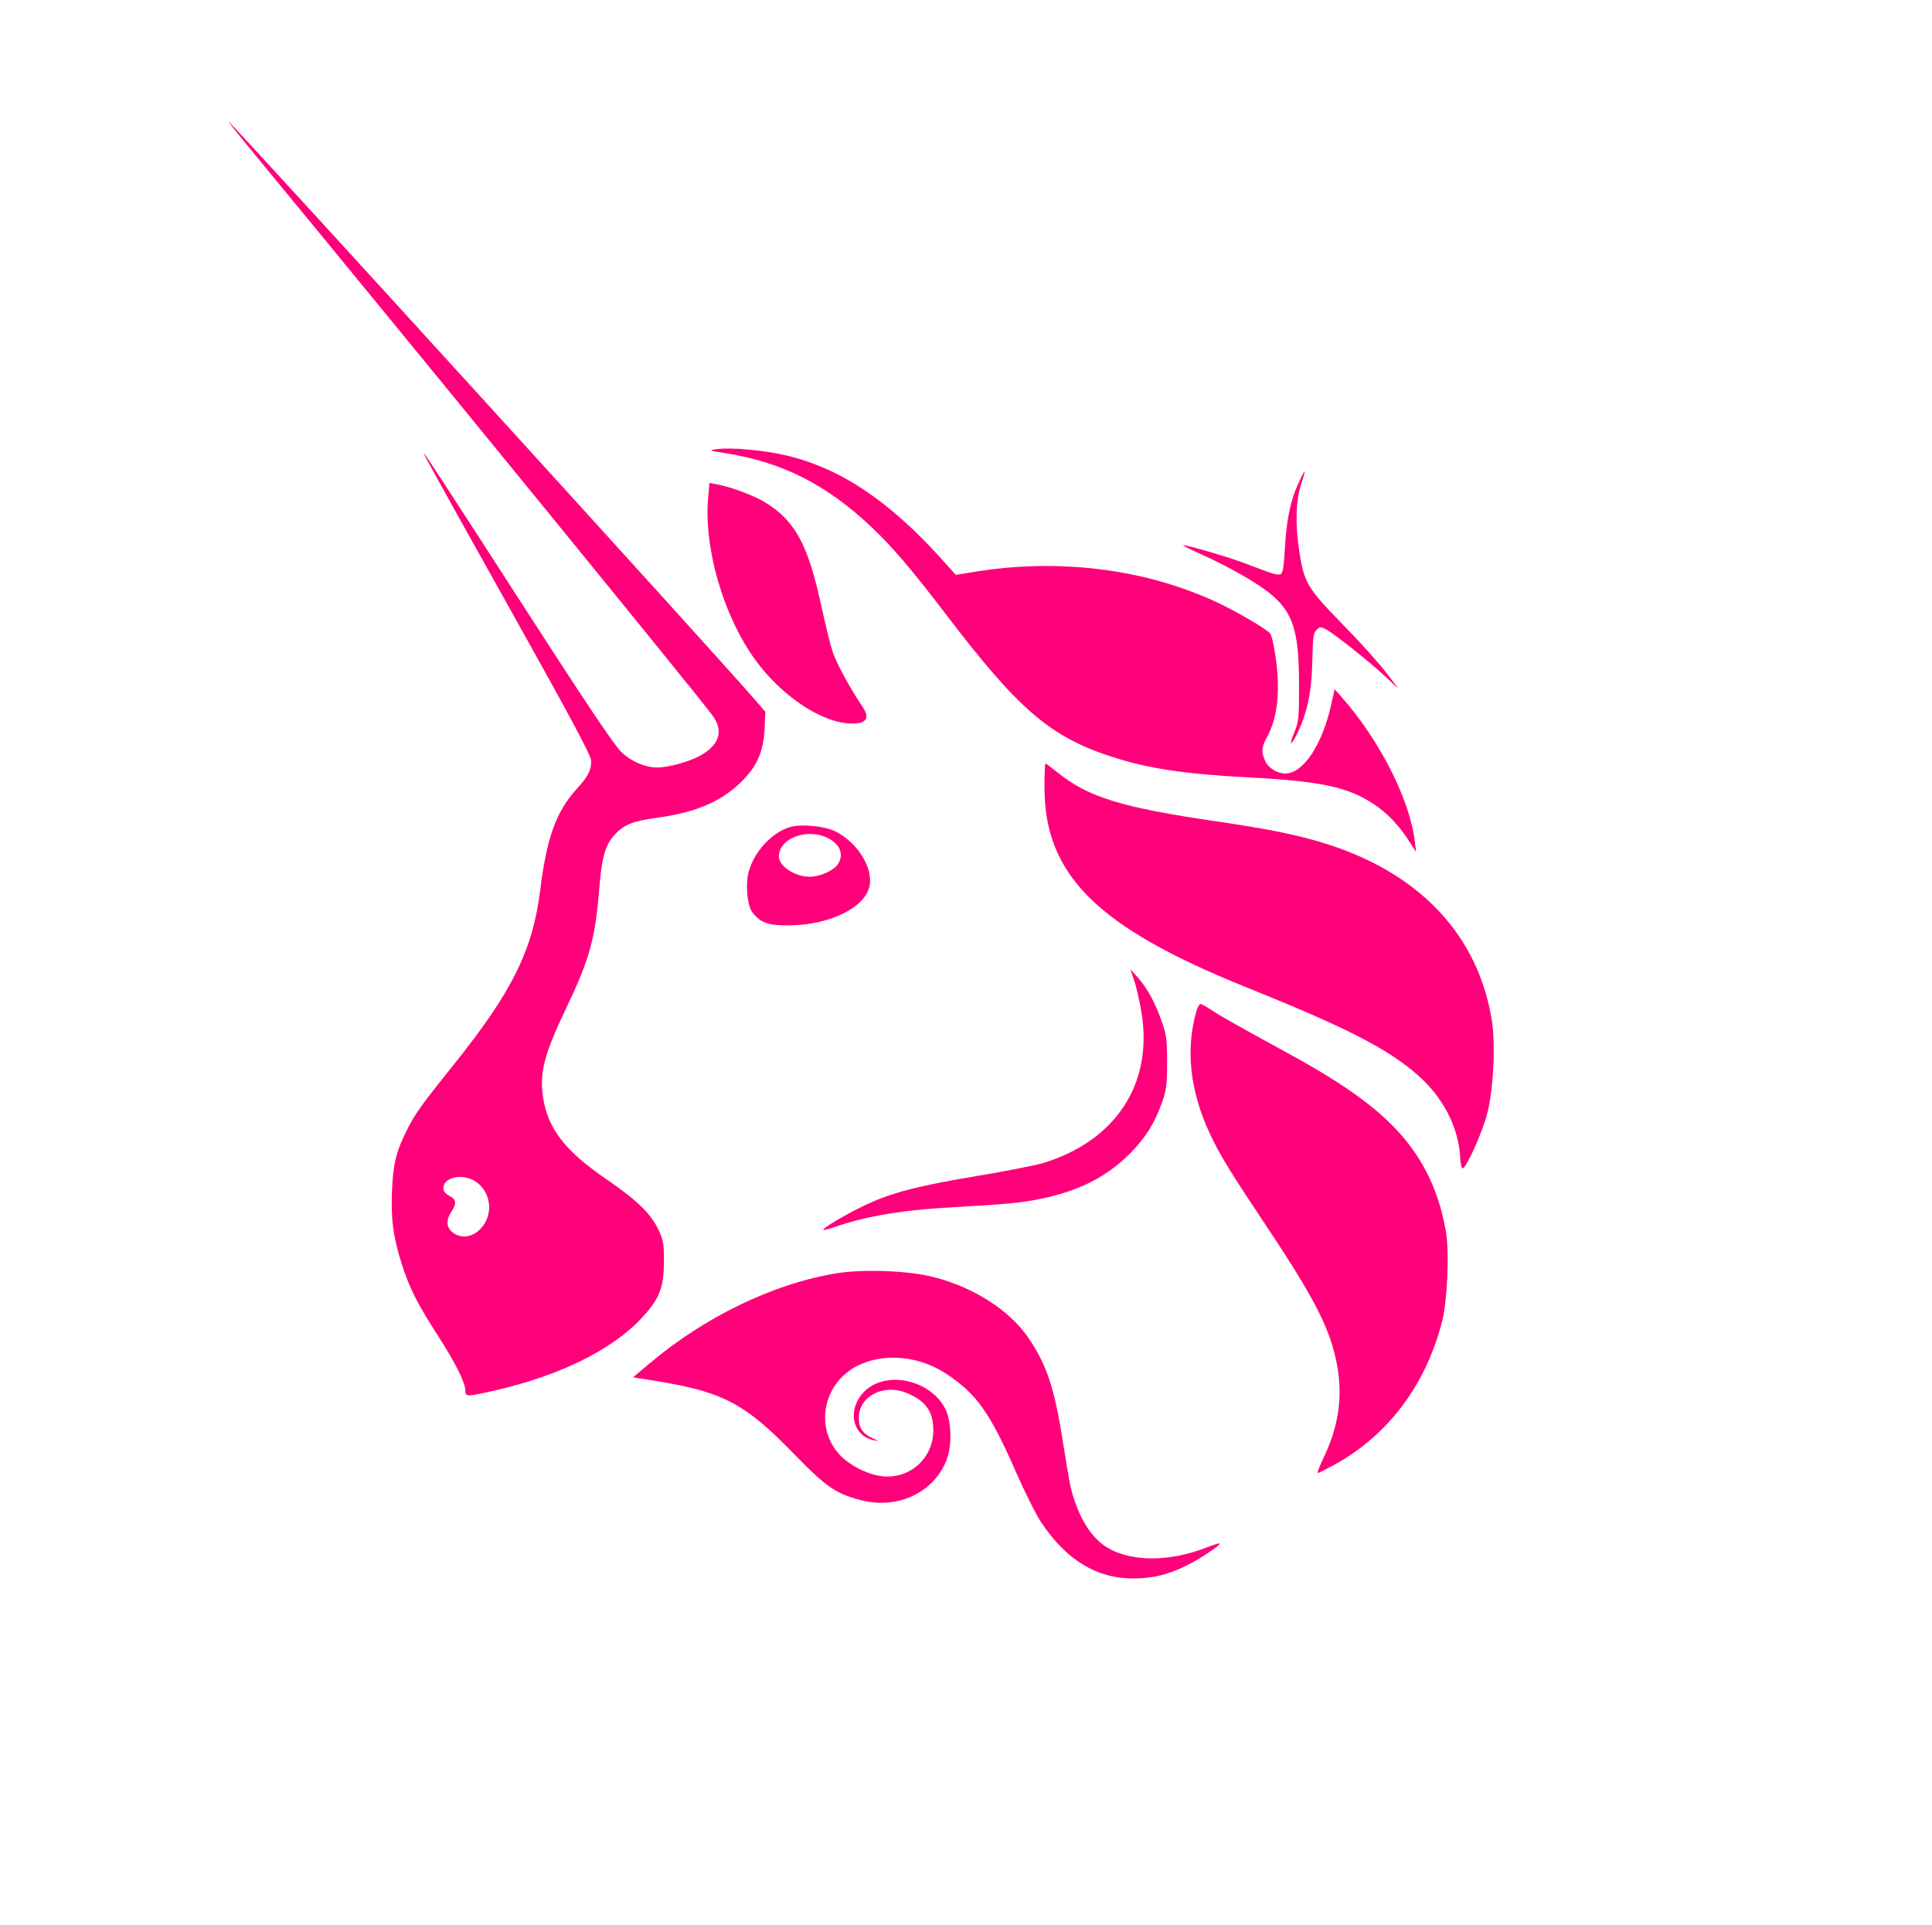
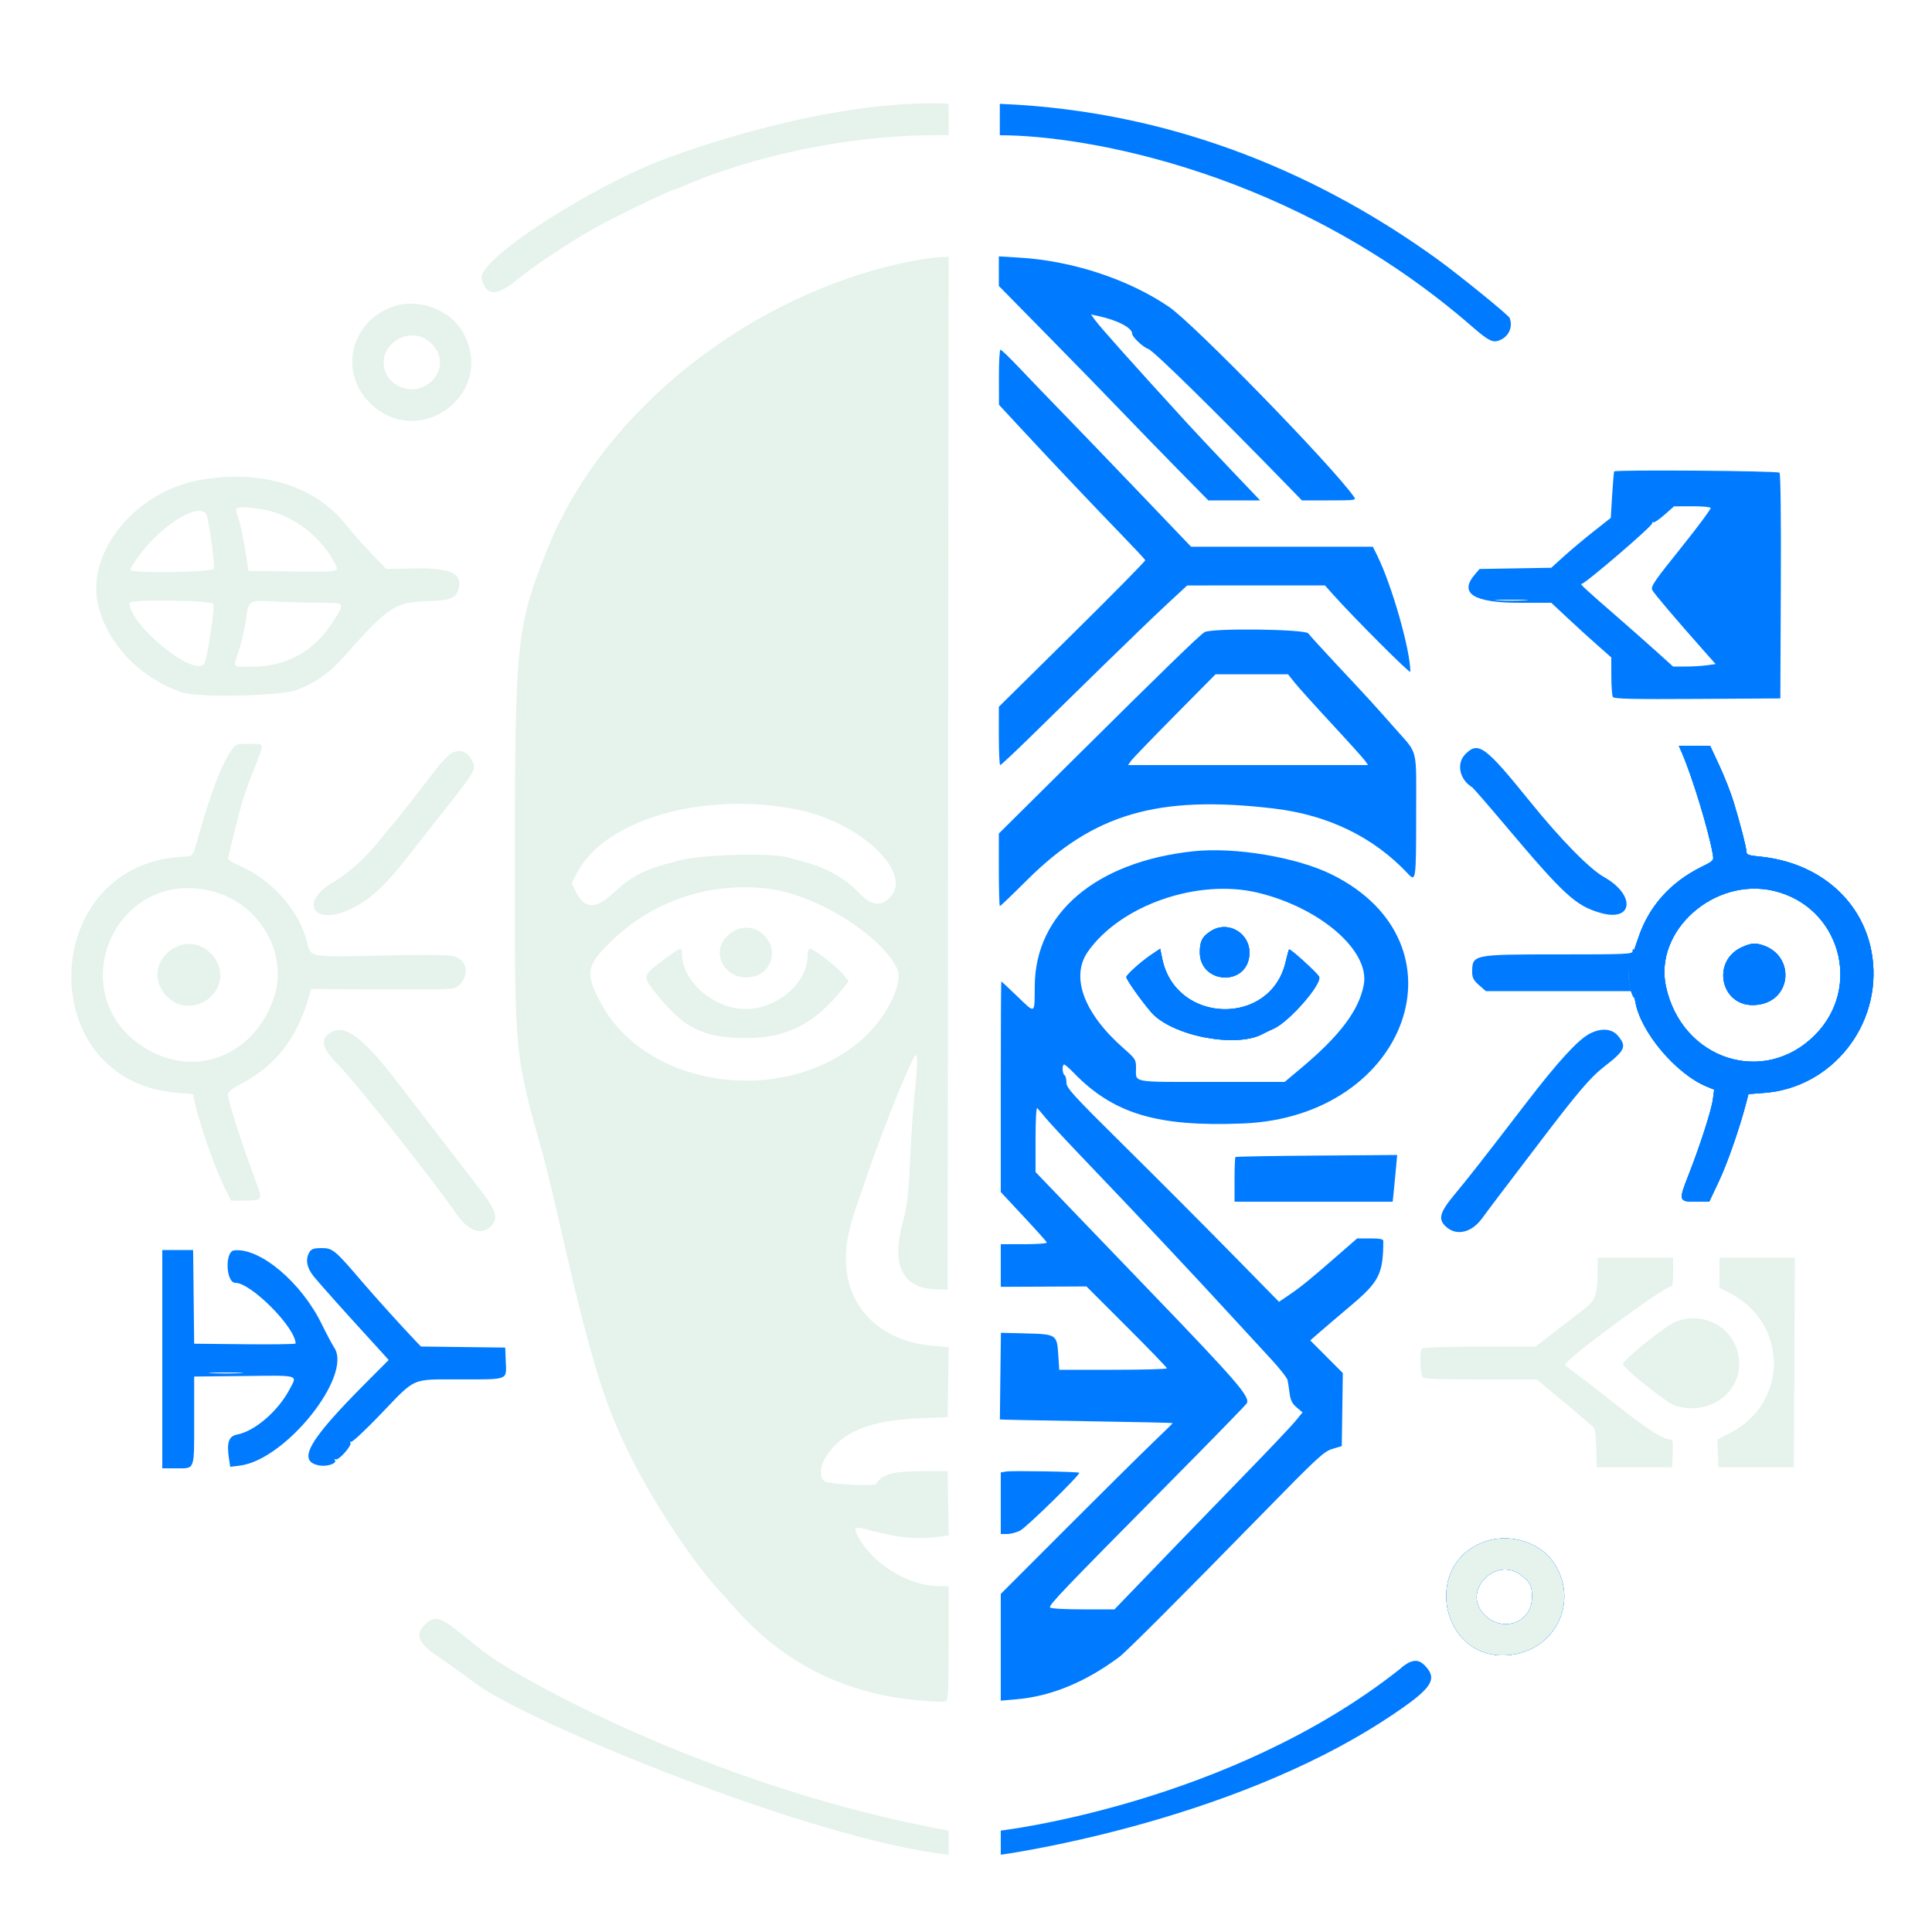
- <svg xmlns="http://www.w3.org/2000/svg" width="257" height="256" viewBox="0 0 257 256" fill="none">
-   <path d="M96.435 60.277C94.343 59.952 94.255 59.914 95.239 59.763C97.125 59.473 101.579 59.868 104.648 60.598C111.812 62.301 118.331 66.664 125.29 74.412L127.139 76.47L129.784 76.045C140.926 74.254 152.26 75.677 161.741 80.057C164.349 81.262 168.461 83.66 168.975 84.277C169.138 84.473 169.439 85.737 169.642 87.087C170.347 91.754 169.994 95.332 168.567 98.005C167.79 99.459 167.746 99.92 168.268 101.164C168.686 102.157 169.848 102.892 170.999 102.891C173.355 102.888 175.891 99.079 177.066 93.78L177.532 91.675L178.457 92.722C183.528 98.468 187.512 106.304 188.196 111.881L188.374 113.336L187.522 112.014C186.054 109.739 184.58 108.19 182.693 106.941C179.29 104.69 175.693 103.923 166.164 103.421C157.559 102.968 152.689 102.233 147.859 100.658C139.643 97.979 135.501 94.411 125.74 81.606C121.405 75.918 118.726 72.771 116.06 70.237C110.004 64.478 104.053 61.458 96.435 60.277Z" fill="#FF007A" />
-   <path d="M170.916 72.976C171.132 69.165 171.649 66.651 172.688 64.355C173.099 63.447 173.485 62.703 173.544 62.703C173.604 62.703 173.425 63.373 173.147 64.193C172.391 66.421 172.267 69.469 172.788 73.014C173.448 77.513 173.824 78.162 178.579 83.022C180.809 85.301 183.403 88.176 184.344 89.41L186.054 91.655L184.344 90.051C182.253 88.09 177.444 84.264 176.381 83.718C175.669 83.351 175.563 83.357 175.124 83.795C174.719 84.198 174.634 84.803 174.577 87.665C174.49 92.127 173.882 94.99 172.414 97.853C171.621 99.402 171.495 99.071 172.214 97.323C172.75 96.018 172.805 95.445 172.801 91.126C172.792 82.448 171.762 80.362 165.721 76.789C164.19 75.883 161.668 74.578 160.117 73.887C158.565 73.197 157.333 72.595 157.378 72.55C157.549 72.38 163.441 74.1 165.812 75.012C169.339 76.369 169.922 76.544 170.35 76.381C170.637 76.271 170.776 75.435 170.916 72.976Z" fill="#FF007A" />
-   <path d="M100.497 87.821C96.251 81.976 93.625 73.014 94.193 66.314L94.369 64.241L95.335 64.418C97.15 64.749 100.28 65.913 101.745 66.803C105.766 69.245 107.506 72.46 109.277 80.716C109.796 83.135 110.477 85.871 110.79 86.798C111.294 88.289 113.199 91.772 114.748 94.034C115.864 95.664 115.123 96.436 112.657 96.213C108.89 95.873 103.788 92.352 100.497 87.821Z" fill="#FF007A" />
-   <path d="M165.766 131.323C145.925 123.335 138.937 116.4 138.937 104.7C138.937 102.979 138.996 101.57 139.068 101.57C139.14 101.57 139.908 102.138 140.774 102.833C144.797 106.06 149.303 107.438 161.776 109.258C169.115 110.328 173.245 111.193 177.056 112.457C189.166 116.473 196.658 124.624 198.445 135.725C198.964 138.951 198.66 145 197.818 148.188C197.153 150.706 195.125 155.245 194.588 155.419C194.439 155.468 194.292 154.896 194.254 154.118C194.05 149.95 191.943 145.891 188.406 142.851C184.383 139.395 178.979 136.643 165.766 131.323Z" fill="#FF007A" />
-   <path d="M151.837 134.642C151.588 133.163 151.157 131.273 150.879 130.444L150.372 128.935L151.313 129.991C152.614 131.451 153.642 133.32 154.514 135.81C155.179 137.71 155.254 138.275 155.249 141.362C155.244 144.393 155.161 145.029 154.546 146.739C153.578 149.436 152.376 151.348 150.359 153.4C146.735 157.089 142.075 159.131 135.351 159.978C134.182 160.125 130.775 160.373 127.78 160.529C120.232 160.922 115.264 161.733 110.801 163.3C110.159 163.525 109.586 163.662 109.528 163.604C109.347 163.425 112.386 161.613 114.897 160.404C118.436 158.699 121.96 157.768 129.854 156.454C133.754 155.804 137.781 155.016 138.804 154.702C148.461 151.741 153.426 144.1 151.837 134.642Z" fill="#FF007A" />
-   <path d="M160.932 150.795C158.296 145.128 157.691 139.657 159.135 134.554C159.289 134.009 159.538 133.562 159.687 133.562C159.837 133.562 160.459 133.899 161.07 134.31C162.284 135.127 164.721 136.505 171.212 140.044C179.311 144.46 183.929 147.879 187.07 151.786C189.82 155.208 191.522 159.104 192.341 163.856C192.805 166.548 192.533 173.024 191.843 175.735C189.665 184.281 184.604 190.993 177.385 194.911C176.327 195.484 175.377 195.955 175.275 195.958C175.172 195.96 175.557 194.98 176.131 193.78C178.56 188.703 178.836 183.765 177 178.269C175.876 174.904 173.584 170.797 168.956 163.857C163.575 155.788 162.256 153.641 160.932 150.795Z" fill="#FF007A" />
-   <path d="M86.407 181.371C93.77 175.154 102.931 170.738 111.276 169.382C114.872 168.798 120.864 169.03 124.194 169.882C129.532 171.248 134.307 174.308 136.791 177.954C139.218 181.517 140.259 184.622 141.343 191.53C141.771 194.255 142.236 196.992 142.377 197.611C143.191 201.192 144.775 204.054 146.739 205.491C149.857 207.773 155.227 207.915 160.509 205.855C161.405 205.505 162.184 205.263 162.238 205.318C162.43 205.508 159.77 207.288 157.894 208.226C155.369 209.487 153.361 209.975 150.693 209.975C145.855 209.975 141.839 207.514 138.487 202.495C137.828 201.508 136.346 198.55 135.193 195.922C131.655 187.851 129.907 185.393 125.799 182.702C122.223 180.361 117.612 179.941 114.143 181.642C109.586 183.876 108.315 189.699 111.579 193.39C112.876 194.856 115.295 196.121 117.273 196.367C120.973 196.828 124.153 194.013 124.153 190.277C124.153 187.851 123.221 186.467 120.873 185.407C117.668 183.961 114.222 185.652 114.238 188.663C114.245 189.947 114.805 190.754 116.092 191.336C116.918 191.71 116.937 191.74 116.263 191.6C113.322 190.99 112.633 187.444 114.998 185.09C117.837 182.264 123.709 183.511 125.725 187.368C126.572 188.988 126.67 192.215 125.932 194.164C124.279 198.525 119.46 200.819 114.571 199.571C111.243 198.721 109.887 197.801 105.874 193.667C98.901 186.484 96.194 185.092 86.141 183.523L84.215 183.222L86.407 181.371Z" fill="#FF007A" />
-   <path fill-rule="evenodd" clip-rule="evenodd" d="M33.824 20.465C57.111 48.728 93.014 92.734 94.796 95.198C96.268 97.232 95.714 99.061 93.193 100.494C91.791 101.291 88.908 102.099 87.465 102.099C85.833 102.099 83.994 101.313 82.655 100.042C81.708 99.145 77.888 93.44 69.069 79.757C62.322 69.286 56.675 60.601 56.521 60.455C56.164 60.119 56.17 60.13 68.381 81.979C76.049 95.698 78.637 100.548 78.637 101.197C78.637 102.516 78.277 103.21 76.65 105.025C73.936 108.052 72.724 111.453 71.848 118.492C70.866 126.382 68.106 131.955 60.458 141.494C55.98 147.078 55.248 148.102 54.118 150.352C52.695 153.187 52.304 154.774 52.145 158.353C51.977 162.137 52.304 164.581 53.46 168.199C54.472 171.366 55.529 173.458 58.229 177.641C60.56 181.251 61.902 183.933 61.902 184.983C61.902 185.818 62.061 185.819 65.673 185.003C74.316 183.052 81.334 179.619 85.281 175.412C87.724 172.808 88.297 171.371 88.316 167.802C88.328 165.469 88.246 164.98 87.615 163.637C86.588 161.452 84.719 159.635 80.598 156.818C75.199 153.127 72.893 150.156 72.256 146.07C71.734 142.717 72.34 140.351 75.327 134.091C78.418 127.612 79.184 124.85 79.703 118.319C80.037 114.1 80.501 112.435 81.713 111.1C82.978 109.707 84.116 109.235 87.245 108.808C92.347 108.111 95.595 106.791 98.265 104.33C100.582 102.196 101.551 100.139 101.7 97.043L101.813 94.696L100.518 93.187C95.83 87.721 30.685 16.168 30.396 16.168C30.335 16.168 31.877 18.102 33.824 20.465ZM64.533 162.634C65.593 160.757 65.03 158.344 63.257 157.166C61.582 156.052 58.98 156.576 58.98 158.028C58.98 158.471 59.225 158.793 59.777 159.077C60.706 159.555 60.774 160.093 60.042 161.192C59.302 162.306 59.362 163.284 60.211 163.949C61.58 165.021 63.518 164.432 64.533 162.634Z" fill="#FF007A" />
-   <path fill-rule="evenodd" clip-rule="evenodd" d="M105.032 110.039C102.637 110.774 100.309 113.312 99.588 115.974C99.149 117.598 99.398 120.446 100.057 121.325C101.121 122.746 102.149 123.12 104.935 123.101C110.389 123.063 115.131 120.724 115.682 117.799C116.134 115.402 114.051 112.08 111.183 110.622C109.703 109.87 106.555 109.571 105.032 110.039ZM111.408 115.024C112.249 113.829 111.881 112.537 110.451 111.664C107.726 110 103.607 111.377 103.607 113.95C103.607 115.231 105.755 116.629 107.724 116.629C109.035 116.629 110.829 115.847 111.408 115.024Z" fill="#FF007A" />
+ <svg xmlns="http://www.w3.org/2000/svg" width="256" height="256" viewBox="0 0 256 256" fill="none">
+   <path fill-rule="evenodd" clip-rule="evenodd" d="M132.48 13.76V17.92C144 17.92 171.521 22.784 195.072 43.285C197.082 45.034 197.731 45.394 198.474 45.169C199.844 44.754 200.53 43.418 200.035 42.129C199.889 41.749 193.217 36.335 190.336 34.259C175.875 23.837 156.48 14.72 132.48 13.76ZM222.871 99.776C224.26 103.002 226.393 109.997 226.948 113.153C227.104 114.042 227.092 114.056 225.489 114.849C221.318 116.912 218.463 120.117 217.08 124.288C216.754 125.274 216.334 126.443 216.147 126.886C215.703 127.942 215.713 130.426 216.163 131.145C216.358 131.457 216.596 132.173 216.692 132.736C217.366 136.711 222.061 142.293 226.145 143.976L227.138 144.385L226.968 145.663C226.774 147.13 225.247 151.867 223.711 155.771C222.4 159.1 222.438 159.232 224.72 159.232H226.48L227.779 156.48C228.909 154.086 230.544 149.374 231.409 146.022L231.679 144.972L233.81 144.808C242.749 144.121 249.345 135.815 248.1 126.816C247.089 119.512 241.146 114.242 233.072 113.488C231.766 113.366 231.424 113.245 231.424 112.907C231.424 112.381 230.592 109.152 229.706 106.24C229.342 105.043 228.493 102.883 227.819 101.44L226.596 98.816H222.457L222.871 99.776ZM234.979 118.031C243.764 120.057 246.849 130.772 240.486 137.157C233.711 143.954 222.853 140.413 220.749 130.719C219.147 123.336 227.126 116.221 234.979 118.031ZM160.439 123.374C159.306 124.101 158.993 124.697 158.984 126.148C158.959 130.379 165.199 130.763 165.55 126.552C165.785 123.738 162.783 121.872 160.439 123.374ZM230.735 125.542C226.806 127.401 227.978 133.213 232.273 133.175C237.666 133.126 238.144 126.037 232.821 125.052C232.314 124.959 231.625 125.12 230.735 125.542ZM152.584 126.486C151.189 127.424 149.248 129.165 149.248 129.478C149.248 129.801 151.142 132.483 152.499 134.08C155.187 137.246 163.81 138.936 167.338 136.989C167.596 136.846 168.251 136.533 168.792 136.292C170.775 135.411 175.064 130.541 174.805 129.462C174.715 129.087 170.961 125.658 170.808 125.811C170.759 125.86 170.552 126.612 170.349 127.482C168.353 136.042 155.798 135.711 154.005 127.05L153.728 125.717L152.584 126.486ZM197.248 204.122C188.043 206.78 190.9 220.594 200.377 219.253C206.437 218.395 209.283 211.751 205.702 206.819C203.96 204.417 200.285 203.245 197.248 204.122ZM201.42 208.632C202.735 209.584 203.008 210.093 203.008 211.592C203.008 215.272 198.558 216.538 196.305 213.498C194.028 210.425 198.293 206.367 201.42 208.632Z" fill="#007BFF" />
+   <path fill-rule="evenodd" clip-rule="evenodd" d="M160.439 123.374C159.306 124.101 158.993 124.697 158.984 126.148C158.959 130.379 165.199 130.763 165.55 126.552C165.785 123.738 162.783 121.872 160.439 123.374ZM152.584 126.486C151.189 127.424 149.248 129.165 149.248 129.478C149.248 129.801 151.142 132.483 152.499 134.08C155.187 137.246 163.81 138.936 167.338 136.989C167.596 136.846 168.251 136.533 168.792 136.292C170.775 135.411 175.064 130.541 174.805 129.462C174.715 129.087 170.961 125.658 170.808 125.811C170.759 125.86 170.552 126.612 170.349 127.482C168.353 136.042 155.798 135.711 154.005 127.05L153.728 125.717L152.584 126.486Z" fill="#007BFF" />
+   <path fill-rule="evenodd" clip-rule="evenodd" d="M132.352 37.892L138.958 44.61C142.591 48.305 146.997 52.826 148.746 54.656C150.497 56.486 153.769 59.856 156.018 62.144L160.108 66.304H166.972L163.037 62.173C160.874 59.901 158.249 57.107 157.205 55.965C150.318 48.436 145.774 43.348 145.093 42.403L144.565 41.67L145.434 41.855C148.024 42.403 150.016 43.429 150.016 44.215C150.016 44.643 151.469 46.019 152.15 46.236C152.844 46.456 160.941 54.409 170.954 64.704L172.509 66.304H176.125C179.597 66.304 179.728 66.285 179.407 65.829C176.515 61.719 158.17 42.884 154.888 40.654C149.513 37.002 142.113 34.564 135.117 34.139L132.352 33.971V37.892ZM132.361 49.984L132.37 53.632L135.241 56.731C139.132 60.931 144.886 67.011 148.608 70.855C150.298 72.6 151.713 74.116 151.753 74.225C151.793 74.334 147.445 78.749 142.089 84.037L132.352 93.651V97.514C132.352 99.638 132.433 101.376 132.533 101.376C132.632 101.376 134.389 99.736 136.437 97.731C138.485 95.726 142.81 91.491 146.048 88.319C149.286 85.147 153.146 81.432 154.624 80.064L157.312 77.576L175.555 77.568L176.611 78.748C179.494 81.969 186.88 89.356 186.88 89.018C186.88 86.141 184.449 77.592 182.513 73.664L181.914 72.448L157.824 72.445L151.168 65.483C147.507 61.653 142.937 56.902 141.013 54.924C139.088 52.946 136.449 50.205 135.149 48.832C133.85 47.459 132.688 46.336 132.569 46.336C132.449 46.336 132.356 47.978 132.361 49.984ZM213.886 62.468C213.841 62.54 213.721 63.955 213.619 65.612L213.434 68.625L211.155 70.422C209.901 71.411 208.128 72.897 207.213 73.726L205.551 75.233L196.051 75.392L195.434 76.11C193.276 78.621 195.237 79.872 201.329 79.872H205.554L207.674 81.856C208.839 82.947 210.627 84.577 211.648 85.477L213.504 87.114L213.508 89.573C213.51 90.925 213.604 92.177 213.717 92.355C213.878 92.608 216.29 92.663 224.913 92.611L235.904 92.544L235.97 77.711C236.011 68.573 235.942 62.784 235.793 62.634C235.542 62.384 214.039 62.22 213.886 62.468ZM226.668 67.297C226.745 67.42 224.975 69.805 222.735 72.597C219.153 77.062 218.696 77.736 218.941 78.194C219.202 78.682 222.031 82.014 225.715 86.174L227.329 87.994L226.14 88.157C225.487 88.247 224.219 88.32 223.322 88.32H221.692L219.35 86.208C218.061 85.046 215.729 82.986 214.168 81.631C210.178 78.166 209.239 77.299 209.56 77.374C209.925 77.46 219.03 69.647 218.938 69.327C218.899 69.192 218.959 69.139 219.073 69.209C219.185 69.278 219.85 68.831 220.55 68.214L221.824 67.092L224.177 67.082C225.471 67.076 226.592 67.173 226.668 67.297ZM202.037 79.55C201.01 79.599 199.397 79.599 198.453 79.549C197.509 79.5 198.349 79.46 200.32 79.461C202.291 79.461 203.064 79.501 202.037 79.55ZM159.616 83.762C158.98 84.122 154.178 88.788 141.889 100.984L132.352 110.448V115.256C132.352 117.9 132.415 120.064 132.492 120.064C132.568 120.064 134.188 118.511 136.09 116.614C144.925 107.805 153.465 105.325 168.759 107.129C175.99 107.982 182.033 110.922 186.597 115.808C187.601 116.883 187.648 116.537 187.648 108.051C187.648 98.725 187.996 100.112 184.727 96.384C182.415 93.748 181.095 92.303 177.024 87.959C175.194 86.007 173.546 84.194 173.361 83.932C172.957 83.357 160.6 83.204 159.616 83.762ZM171.532 90.432C172.008 91.031 174.22 93.486 176.445 95.889C178.672 98.291 180.67 100.509 180.885 100.817L181.277 101.376H149.475L149.85 100.84C150.056 100.546 152.666 97.839 155.648 94.824L161.07 89.344H170.666L171.532 90.432ZM194.181 99.912C192.945 101.148 193.368 103.267 195.058 104.312C195.21 104.405 197.197 106.692 199.475 109.393C207.237 118.597 208.767 120.003 212.053 120.958C216.421 122.228 216.778 118.592 212.52 116.2C210.621 115.133 206.774 111.208 202.752 106.231C196.792 98.858 195.896 98.197 194.181 99.912ZM158.08 112.801C145.213 114.195 137.176 121.026 137.11 130.623C137.084 134.472 137.248 134.378 134.742 131.968C133.644 130.912 132.715 130.048 132.677 130.048C132.639 130.048 132.608 136.327 132.608 144.001V157.954L135.616 161.178C137.27 162.95 138.662 164.505 138.709 164.632C138.757 164.762 137.439 164.864 135.701 164.864H132.608V170.513L143.959 170.46L149.292 175.788C152.225 178.718 154.624 181.203 154.624 181.309C154.624 181.416 151.414 181.504 147.49 181.504H140.355L140.231 179.567C140.055 176.824 139.999 176.787 135.937 176.684L132.627 176.6L132.554 182.316C132.513 185.46 132.485 188.056 132.49 188.085C132.495 188.113 137.651 188.218 143.946 188.317C150.241 188.416 155.392 188.528 155.392 188.566C155.392 188.604 154.154 189.821 152.64 191.272C151.126 192.723 146 197.8 141.248 202.556L132.608 211.203V225.346L134.667 225.167C139.285 224.764 143.797 222.91 148.298 219.566C149.222 218.879 156.481 211.616 167.206 200.648C174.586 193.1 175.419 192.328 176.55 191.989L177.792 191.616L177.932 181.937L173.613 177.609L174.831 176.549C175.5 175.965 177.401 174.346 179.054 172.95C182.76 169.821 183.286 168.762 183.295 164.416C183.296 164.191 182.779 164.096 181.562 164.096H179.829L177.261 166.336C173.569 169.557 172.406 170.506 170.853 171.56L169.473 172.497L163.153 166.056C159.677 162.514 153.34 156.16 149.069 151.936C142.104 145.045 141.307 144.172 141.309 143.439C141.311 142.99 141.197 142.551 141.056 142.464C140.753 142.277 140.708 141.056 141.004 141.056C141.116 141.056 141.663 141.527 142.22 142.102C147.523 147.587 153.307 149.327 164.703 148.867C186.615 147.981 194.828 124.975 176.477 115.88C171.834 113.579 163.61 112.202 158.08 112.801ZM166.656 118.284C174.921 120.261 181.525 125.983 180.711 130.464C180.104 133.807 177.579 137.188 172.513 141.439L170.223 143.36H160.531C149.697 143.36 150.528 143.519 150.528 141.45C150.528 140.419 150.426 140.261 148.88 138.904C143.595 134.264 141.812 129.417 144.163 126.08C148.495 119.928 158.717 116.385 166.656 118.284ZM216.32 126.037C216.32 126.428 215.5 126.464 206.579 126.464C195.053 126.464 195.072 126.46 195.072 128.89C195.072 129.541 195.283 129.924 195.977 130.534L196.882 131.328H216.081L216.312 131.904C216.456 132.262 216.55 132.329 216.56 132.081C216.569 131.862 216.407 131.459 216.2 131.185C215.683 130.502 215.699 127.925 216.225 126.813C216.455 126.33 216.57 125.861 216.481 125.772C216.393 125.683 216.32 125.803 216.32 126.037ZM210.608 136.986C209.071 137.797 206.42 140.695 202.239 146.138C196.324 153.835 194.582 156.061 192.709 158.313C190.774 160.638 190.529 161.539 191.564 162.511C192.956 163.82 194.981 163.365 196.39 161.429C196.862 160.781 197.939 159.343 198.784 158.234C199.629 157.126 202.017 153.988 204.09 151.261C209 144.805 210.764 142.732 212.48 141.403C215.373 139.161 215.593 138.68 214.377 137.236C213.569 136.275 212.135 136.18 210.608 136.986ZM138.63 148.224C139.151 148.858 141.731 151.622 144.362 154.368C150.93 161.224 158.29 169.062 163.584 174.838C165.062 176.451 167.224 178.796 168.386 180.049C169.549 181.302 170.55 182.575 170.613 182.876C170.674 183.178 170.794 183.966 170.88 184.629C170.999 185.549 171.221 185.99 171.816 186.491L172.597 187.147L171.64 188.314C171.115 188.956 168.199 192.035 165.162 195.156C162.124 198.278 158.136 202.394 156.3 204.302C154.463 206.21 151.771 209.004 150.317 210.509L147.674 213.248H143.484C140.938 213.248 139.231 213.146 139.134 212.989C138.95 212.692 140.945 210.609 154.88 196.538C160.442 190.923 165.089 186.157 165.206 185.947C165.681 185.101 163.948 183.097 152.062 170.752C148.876 167.443 144.233 162.614 141.743 160.019L137.216 155.302V150.944C137.216 148.329 137.309 146.683 137.448 146.829C137.576 146.963 138.108 147.59 138.63 148.224ZM163.699 153.314C163.636 153.377 163.584 154.735 163.584 156.331V159.232H184.539L184.678 157.888C184.755 157.149 184.888 155.756 184.975 154.792L185.134 153.041L174.474 153.12C168.611 153.164 163.763 153.251 163.699 153.314ZM41.022 165.885C40.417 166.852 40.637 168.02 41.652 169.234C42.592 170.359 45.889 174.052 48.149 176.512C48.796 177.216 49.816 178.335 50.415 178.999L51.504 180.205L48.495 183.223C40.847 190.891 39.304 193.618 42.295 194.179C43.304 194.369 44.659 193.928 44.392 193.497C44.285 193.324 44.321 193.27 44.477 193.366C44.833 193.587 46.659 191.548 46.433 191.182C46.336 191.025 46.371 190.968 46.511 191.054C46.652 191.141 48.369 189.542 50.327 187.502C55.216 182.41 54.371 182.785 60.958 182.78C67.446 182.776 67.118 182.901 67.02 180.458L66.944 178.56L55.781 178.422L55.091 177.705C53.483 176.036 49.613 171.754 47.995 169.856C44.409 165.647 44.084 165.376 42.631 165.376C41.619 165.376 41.27 165.486 41.022 165.885ZM21.504 194.56H23.409C25.86 194.56 25.728 194.926 25.728 188.16V182.4L32.123 182.332C39.879 182.248 39.417 182.115 38.352 184.126C36.835 186.993 33.743 189.65 31.419 190.086C30.319 190.292 30.021 191.14 30.328 193.184L30.504 194.365L31.828 194.191C37.892 193.399 46.758 182.273 44.285 178.56C44.004 178.138 43.258 176.735 42.627 175.445C39.925 169.912 34.429 165.287 31.024 165.681C29.759 165.827 29.924 169.984 31.195 169.984C33.279 169.984 39.168 175.923 39.168 178.024C39.168 178.112 36.144 178.154 32.448 178.117L25.728 178.048L25.591 165.632H21.504V194.56ZM31.808 181.95C30.787 181.999 29.117 181.999 28.096 181.95C27.075 181.901 27.91 181.862 29.952 181.862C31.994 181.862 32.829 181.901 31.808 181.95ZM133.312 194.986L132.608 195.106V203.264H133.45C133.913 203.264 134.691 203.061 135.178 202.812C136.013 202.386 143.206 195.345 143.009 195.148C142.861 195 134.088 194.854 133.312 194.986ZM186.87 220.213C186.524 220.34 185.894 220.773 185.472 221.176C162.88 239.04 132.608 242.56 132.608 242.56V245.76C132.608 245.76 162.565 241.715 183.933 227.604C189.494 223.931 190.476 222.662 189.059 220.979C188.314 220.092 187.741 219.892 186.87 220.213Z" fill="#007BFF" />
+   <path fill-rule="evenodd" clip-rule="evenodd" d="M222.871 99.776C224.26 103.002 226.393 109.997 226.948 113.153C227.104 114.042 227.092 114.056 225.489 114.849C221.318 116.912 218.463 120.117 217.08 124.288C216.754 125.274 216.334 126.443 216.147 126.886C215.703 127.942 215.713 130.426 216.163 131.145C216.358 131.457 216.596 132.173 216.692 132.736C217.366 136.711 222.061 142.293 226.145 143.976L227.138 144.385L226.968 145.663C226.774 147.13 225.247 151.867 223.711 155.771C222.4 159.1 222.438 159.232 224.72 159.232H226.48L227.779 156.48C228.909 154.086 230.544 149.374 231.409 146.022L231.679 144.972L233.81 144.808C242.749 144.121 249.345 135.815 248.1 126.816C247.089 119.512 241.146 114.242 233.072 113.488C231.766 113.366 231.424 113.245 231.424 112.907C231.424 112.381 230.592 109.152 229.706 106.24C229.342 105.043 228.493 102.883 227.819 101.44L226.596 98.816H222.457L222.871 99.776ZM234.979 118.031C243.764 120.057 246.849 130.772 240.486 137.157C233.711 143.954 222.853 140.413 220.749 130.719C219.147 123.336 227.126 116.221 234.979 118.031ZM230.735 125.542C226.806 127.401 227.978 133.213 232.273 133.175C237.666 133.126 238.144 126.037 232.821 125.052C232.314 124.959 231.625 125.12 230.735 125.542Z" fill="#007BFF" />
+   <path fill-rule="evenodd" clip-rule="evenodd" d="M197.248 204.122C188.043 206.78 190.9 220.594 200.377 219.253C206.437 218.395 209.283 211.751 205.702 206.819C203.96 204.417 200.285 203.245 197.248 204.122ZM201.42 208.632C202.735 209.584 203.008 210.093 203.008 211.592C203.008 215.272 198.558 216.538 196.305 213.498C194.028 210.425 198.293 206.367 201.42 208.632Z" fill="#007BFF" />
+   <path fill-rule="evenodd" clip-rule="evenodd" d="M160.439 123.374C159.306 124.101 158.993 124.697 158.984 126.148C158.959 130.379 165.199 130.763 165.55 126.552C165.785 123.738 162.783 121.872 160.439 123.374ZM152.584 126.486C151.189 127.424 149.248 129.165 149.248 129.478C149.248 129.801 151.142 132.483 152.499 134.08C155.187 137.246 163.81 138.936 167.338 136.989C167.596 136.846 168.251 136.533 168.792 136.292C170.775 135.411 175.064 130.541 174.805 129.462C174.715 129.087 170.961 125.658 170.808 125.811C170.759 125.86 170.552 126.612 170.349 127.482C168.353 136.042 155.798 135.711 154.005 127.05L153.728 125.717L152.584 126.486Z" fill="#007BFF" />
+   <path fill-rule="evenodd" clip-rule="evenodd" d="M222.871 99.776C224.26 103.002 226.393 109.997 226.948 113.153C227.104 114.042 227.092 114.056 225.489 114.849C221.318 116.912 218.463 120.117 217.08 124.288C216.754 125.274 216.334 126.443 216.147 126.886C215.703 127.942 215.713 130.426 216.163 131.145C216.358 131.457 216.596 132.173 216.692 132.736C217.366 136.711 222.061 142.293 226.145 143.976L227.138 144.385L226.968 145.663C226.774 147.13 225.247 151.867 223.711 155.771C222.4 159.1 222.438 159.232 224.72 159.232H226.48L227.779 156.48C228.909 154.086 230.544 149.374 231.409 146.022L231.679 144.972L233.81 144.808C242.749 144.121 249.345 135.815 248.1 126.816C247.089 119.512 241.146 114.242 233.072 113.488C231.766 113.366 231.424 113.245 231.424 112.907C231.424 112.381 230.592 109.152 229.706 106.24C229.342 105.043 228.493 102.883 227.819 101.44L226.596 98.816H222.457L222.871 99.776ZM234.979 118.031C243.764 120.057 246.849 130.772 240.486 137.157C233.711 143.954 222.853 140.413 220.749 130.719C219.147 123.336 227.126 116.221 234.979 118.031ZM230.735 125.542C226.806 127.401 227.978 133.213 232.273 133.175C237.666 133.126 238.144 126.037 232.821 125.052C232.314 124.959 231.625 125.12 230.735 125.542Z" fill="#007BFF" />
+   <path fill-rule="evenodd" clip-rule="evenodd" d="M116.48 14.083C110.166 14.726 99.798 16.782 88.576 20.879C78.458 24.572 63.212 34.452 63.829 36.913C64.418 39.257 65.787 39.306 68.501 37.078C70.783 35.207 75.272 32.215 78.72 30.267C81.503 28.696 88.985 25.088 89.46 25.088C89.553 25.088 90.137 24.856 90.758 24.573C93.418 23.361 107.84 17.6 125.697 17.92V13.76C125.697 13.76 122.794 13.44 116.48 14.083ZM120.448 34.678C99.439 38.939 79.938 54.388 72.611 72.576C68.443 82.924 68.237 84.852 68.23 113.664C68.223 140.467 68.099 139.185 72.065 153.472C72.416 154.739 73.281 158.31 73.985 161.408C78.292 180.33 79.987 185.888 83.702 193.28C86.815 199.472 92.152 207.475 95.488 210.956C95.699 211.176 96.506 212.081 97.28 212.967C103.7 220.315 111.852 224.437 121.668 225.3C123.465 225.459 125.107 225.522 125.316 225.442C125.64 225.318 125.696 224.187 125.696 217.736V210.176H124.475C120.392 210.176 115.535 207.187 113.667 203.526C113.022 202.262 113.14 202.21 115.328 202.784C119.216 203.805 121.565 204.017 124.515 203.612L125.708 203.449L125.638 199.196L125.568 194.944H121.984C118.306 194.944 116.872 195.352 116.088 196.621C115.886 196.947 110.384 196.705 109.376 196.326C108.564 196.02 108.584 194.381 109.416 193.063C111.507 189.75 115.165 188.223 121.676 187.943L125.568 187.776L125.638 183.141L125.708 178.506L123.681 178.337C115.13 177.624 110.498 171.213 112.56 162.944C112.771 162.099 113.239 160.544 113.601 159.488C113.964 158.432 114.517 156.819 114.832 155.904C117.14 149.196 120.862 139.98 121.326 139.825C121.641 139.72 121.587 141.089 121.079 146.176C120.946 147.514 120.721 151.012 120.58 153.95C120.358 158.599 120.221 159.692 119.523 162.374C118.124 167.756 119.692 170.721 123.997 170.838L125.568 170.88L125.633 102.464L125.697 34.048L124.481 34.078C123.811 34.094 121.997 34.365 120.448 34.678ZM51.821 40.719C46.408 42.801 44.947 49.368 49.004 53.379C55.436 59.737 65.634 52.307 61.48 44.288C59.77 40.987 55.359 39.357 51.821 40.719ZM56.576 45.041C58.845 46.621 58.884 49.414 56.659 50.939C54.228 52.605 50.778 50.847 50.841 47.974C50.901 45.193 54.298 43.456 56.576 45.041ZM26.41 63.619C17.931 65.155 11.421 73.144 12.991 80.088C14.169 85.303 18.649 89.958 24.239 91.776C26.337 92.459 37.142 92.219 39.25 91.443C41.71 90.538 43.654 89.186 45.501 87.096C51.378 80.444 52.34 79.791 56.448 79.663C59.789 79.559 60.44 79.295 60.79 77.901C61.275 75.968 59.587 75.228 54.898 75.32L51.178 75.392L49.205 73.34C48.12 72.211 46.574 70.461 45.77 69.45C41.691 64.322 34.494 62.154 26.41 63.619ZM36.352 67.882C39.735 68.956 42.757 71.517 44.388 74.692C44.967 75.82 45.093 75.798 38.538 75.717L32.927 75.648L32.458 72.704C32.201 71.085 31.807 69.279 31.583 68.692C31.36 68.104 31.241 67.52 31.319 67.395C31.55 67.021 34.56 67.312 36.352 67.882ZM27.413 68.352C27.786 69.624 28.487 74.966 28.333 75.366C28.154 75.834 17.577 76.001 17.292 75.54C17.212 75.41 17.832 74.402 18.669 73.3C21.805 69.174 26.82 66.336 27.413 68.352ZM28.262 80.026C28.501 80.647 27.418 87.627 27.02 88.029C25.457 89.61 17.152 82.756 17.152 79.885C17.152 79.389 28.072 79.528 28.262 80.026ZM42.577 79.871C45.777 79.872 45.749 79.826 44.117 82.385C41.624 86.293 38.081 88.275 33.46 88.346C30.716 88.388 30.846 88.525 31.595 86.379C31.934 85.405 32.356 83.629 32.532 82.432C32.978 79.4 32.808 79.513 36.605 79.707C38.367 79.796 41.054 79.87 42.577 79.871ZM30.745 99.293C29.462 101.094 28.019 104.776 26.483 110.161C25.45 113.784 25.71 113.427 24.023 113.534C4.993 114.737 4.407 143.247 23.381 144.787L25.574 144.964L25.741 145.762C26.385 148.859 28.476 154.822 29.924 157.696L30.634 159.104L32.464 159.088C34.806 159.068 34.819 159.048 33.958 156.717C31.835 150.97 30.206 145.896 30.211 145.045C30.213 144.643 30.686 144.264 32.134 143.504C36.335 141.298 39.201 137.717 40.711 132.787L41.244 131.046L50.709 131.093C59.649 131.137 60.203 131.112 60.714 130.657C62.28 129.261 61.958 127.204 60.094 126.702C59.434 126.524 56.262 126.495 50.598 126.616C40.882 126.822 41.171 126.873 40.694 124.884C39.684 120.677 36.046 116.572 31.633 114.662C30.854 114.324 30.219 113.933 30.222 113.792C30.229 113.492 31.523 108.278 32.098 106.24C32.316 105.466 33.018 103.516 33.656 101.908C35.095 98.282 35.146 98.56 33.041 98.56C31.381 98.56 31.233 98.607 30.745 99.293ZM60.019 99.703C59.604 99.879 58.691 100.76 57.99 101.66C57.29 102.559 55.689 104.621 54.432 106.24C53.176 107.859 52.078 109.242 51.994 109.312C51.908 109.382 51.165 110.274 50.34 111.293C48.302 113.814 46.278 115.64 44.056 116.96C39.589 119.613 41.58 122.714 46.336 120.51C48.934 119.307 50.996 117.426 54.123 113.408C55.055 112.211 57.258 109.406 59.02 107.174C62.94 102.207 63.122 101.889 62.616 100.909C61.946 99.614 61.126 99.233 60.019 99.703ZM105.728 107.292C114.051 108.982 121.11 115.727 117.907 118.931C116.595 120.242 115.411 120.003 113.551 118.054C111.973 116.399 109.506 115.014 106.836 114.284C106.015 114.059 104.883 113.75 104.32 113.596C102.065 112.98 93.084 113.227 90.112 113.987C85.354 115.202 83.849 115.944 81.235 118.364C78.881 120.544 77.412 120.467 76.269 118.104L75.749 117.029L76.38 115.783C80.026 108.589 93.258 104.76 105.728 107.292ZM101.894 117.772C108.138 118.542 116.785 123.937 118.891 128.376C119.725 130.133 117.596 134.611 114.611 137.375C104.513 146.728 86.003 144.459 79.718 133.098C77.478 129.049 77.635 127.981 80.941 124.771C86.554 119.32 94.076 116.807 101.894 117.772ZM27.875 118.031C34.34 119.522 38.347 126.374 36.247 132.347C33.617 139.827 26.038 142.852 19.498 139.033C7.962 132.295 14.85 115.028 27.875 118.031ZM96.818 123.641C93.571 125.994 96.303 130.574 100.19 129.292C101.949 128.711 102.816 126.581 101.964 124.933C100.9 122.873 98.656 122.31 96.818 123.641ZM23.288 125.504C20.35 126.988 20.034 130.497 22.658 132.499C24.402 133.829 27.052 133.375 28.431 131.509C30.872 128.207 26.966 123.646 23.288 125.504ZM87.78 127.296C85.128 129.274 85.109 129.371 86.943 131.658C90.648 136.276 93.16 137.522 98.816 137.544C104.232 137.565 107.974 135.661 111.67 131.002L112.436 130.036L111.776 129.171C111.044 128.211 107.83 125.702 107.328 125.699C107.128 125.697 107.008 126.058 107.008 126.656C107.007 130.252 102.93 133.739 98.771 133.7C94.597 133.66 90.444 130.109 90.382 126.528C90.363 125.416 90.26 125.446 87.78 127.296ZM43.904 136.754C42.339 137.641 42.614 138.892 44.864 141.133C46.968 143.228 57.71 156.783 60.292 160.601C61.945 163.047 63.672 163.765 64.976 162.55C66.111 161.492 65.785 160.405 63.424 157.37C62.262 155.876 60.333 153.374 59.136 151.81C57.939 150.246 56.492 148.367 55.919 147.635C55.347 146.903 54.045 145.21 53.027 143.872C48.261 137.613 45.789 135.685 43.904 136.754ZM211.71 167.744C211.704 171.455 211.472 172.246 210.074 173.327C209.356 173.882 207.578 175.258 206.124 176.385L203.481 178.432L196.14 178.436C192.103 178.438 188.639 178.541 188.443 178.666C188.075 178.899 188.141 181.875 188.527 182.501C188.648 182.697 191.004 182.785 196.175 182.789L203.648 182.794L205.824 184.604C207.021 185.599 208.616 186.945 209.368 187.596C210.12 188.246 210.895 188.899 211.09 189.045C211.34 189.234 211.464 190.06 211.514 191.872L211.584 194.432H216.576H221.568L221.644 192.576C221.71 190.931 221.666 190.72 221.257 190.72C220.351 190.72 218.178 189.318 214.144 186.13C211.891 184.349 209.443 182.455 208.704 181.921C207.965 181.386 207.36 180.904 207.36 180.849C207.36 180.168 220.452 170.496 221.374 170.496C221.604 170.496 221.696 169.948 221.696 168.576V166.656H216.704H211.712L211.71 167.744ZM227.841 168.64L227.841 170.624L229.258 171.364C236.926 175.371 236.99 185.805 229.372 189.809L227.562 190.759L227.637 192.596L227.712 194.432H232.704H237.696L237.762 180.544L237.828 166.656H232.834H227.84L227.841 168.64ZM222.038 175.127C220.774 175.613 215.04 180.207 215.04 180.734C215.04 181.252 220.771 185.841 221.896 186.225C226.095 187.656 230.451 184.867 230.451 180.749C230.451 176.387 226.182 173.533 222.038 175.127ZM197.248 204.122C188.044 206.78 190.9 220.594 200.377 219.252C206.437 218.395 209.283 211.751 205.702 206.819C203.96 204.417 200.285 203.245 197.248 204.122ZM201.42 208.632C202.735 209.584 203.008 210.093 203.008 211.592C203.008 215.272 198.558 216.538 196.305 213.498C194.028 210.425 198.293 206.367 201.42 208.632ZM56.3 215.276C54.935 216.642 55.42 217.766 58.158 219.58C58.958 220.11 61.262 221.757 63.278 223.241C70.137 228.286 107.84 243.84 125.696 245.76V242.56C96 237.231 70.079 223.244 64.512 219.164C64.019 218.803 62.509 217.612 61.155 216.518C58.303 214.211 57.556 214.02 56.3 215.276Z" fill="#E5F3EC" />
</svg>
